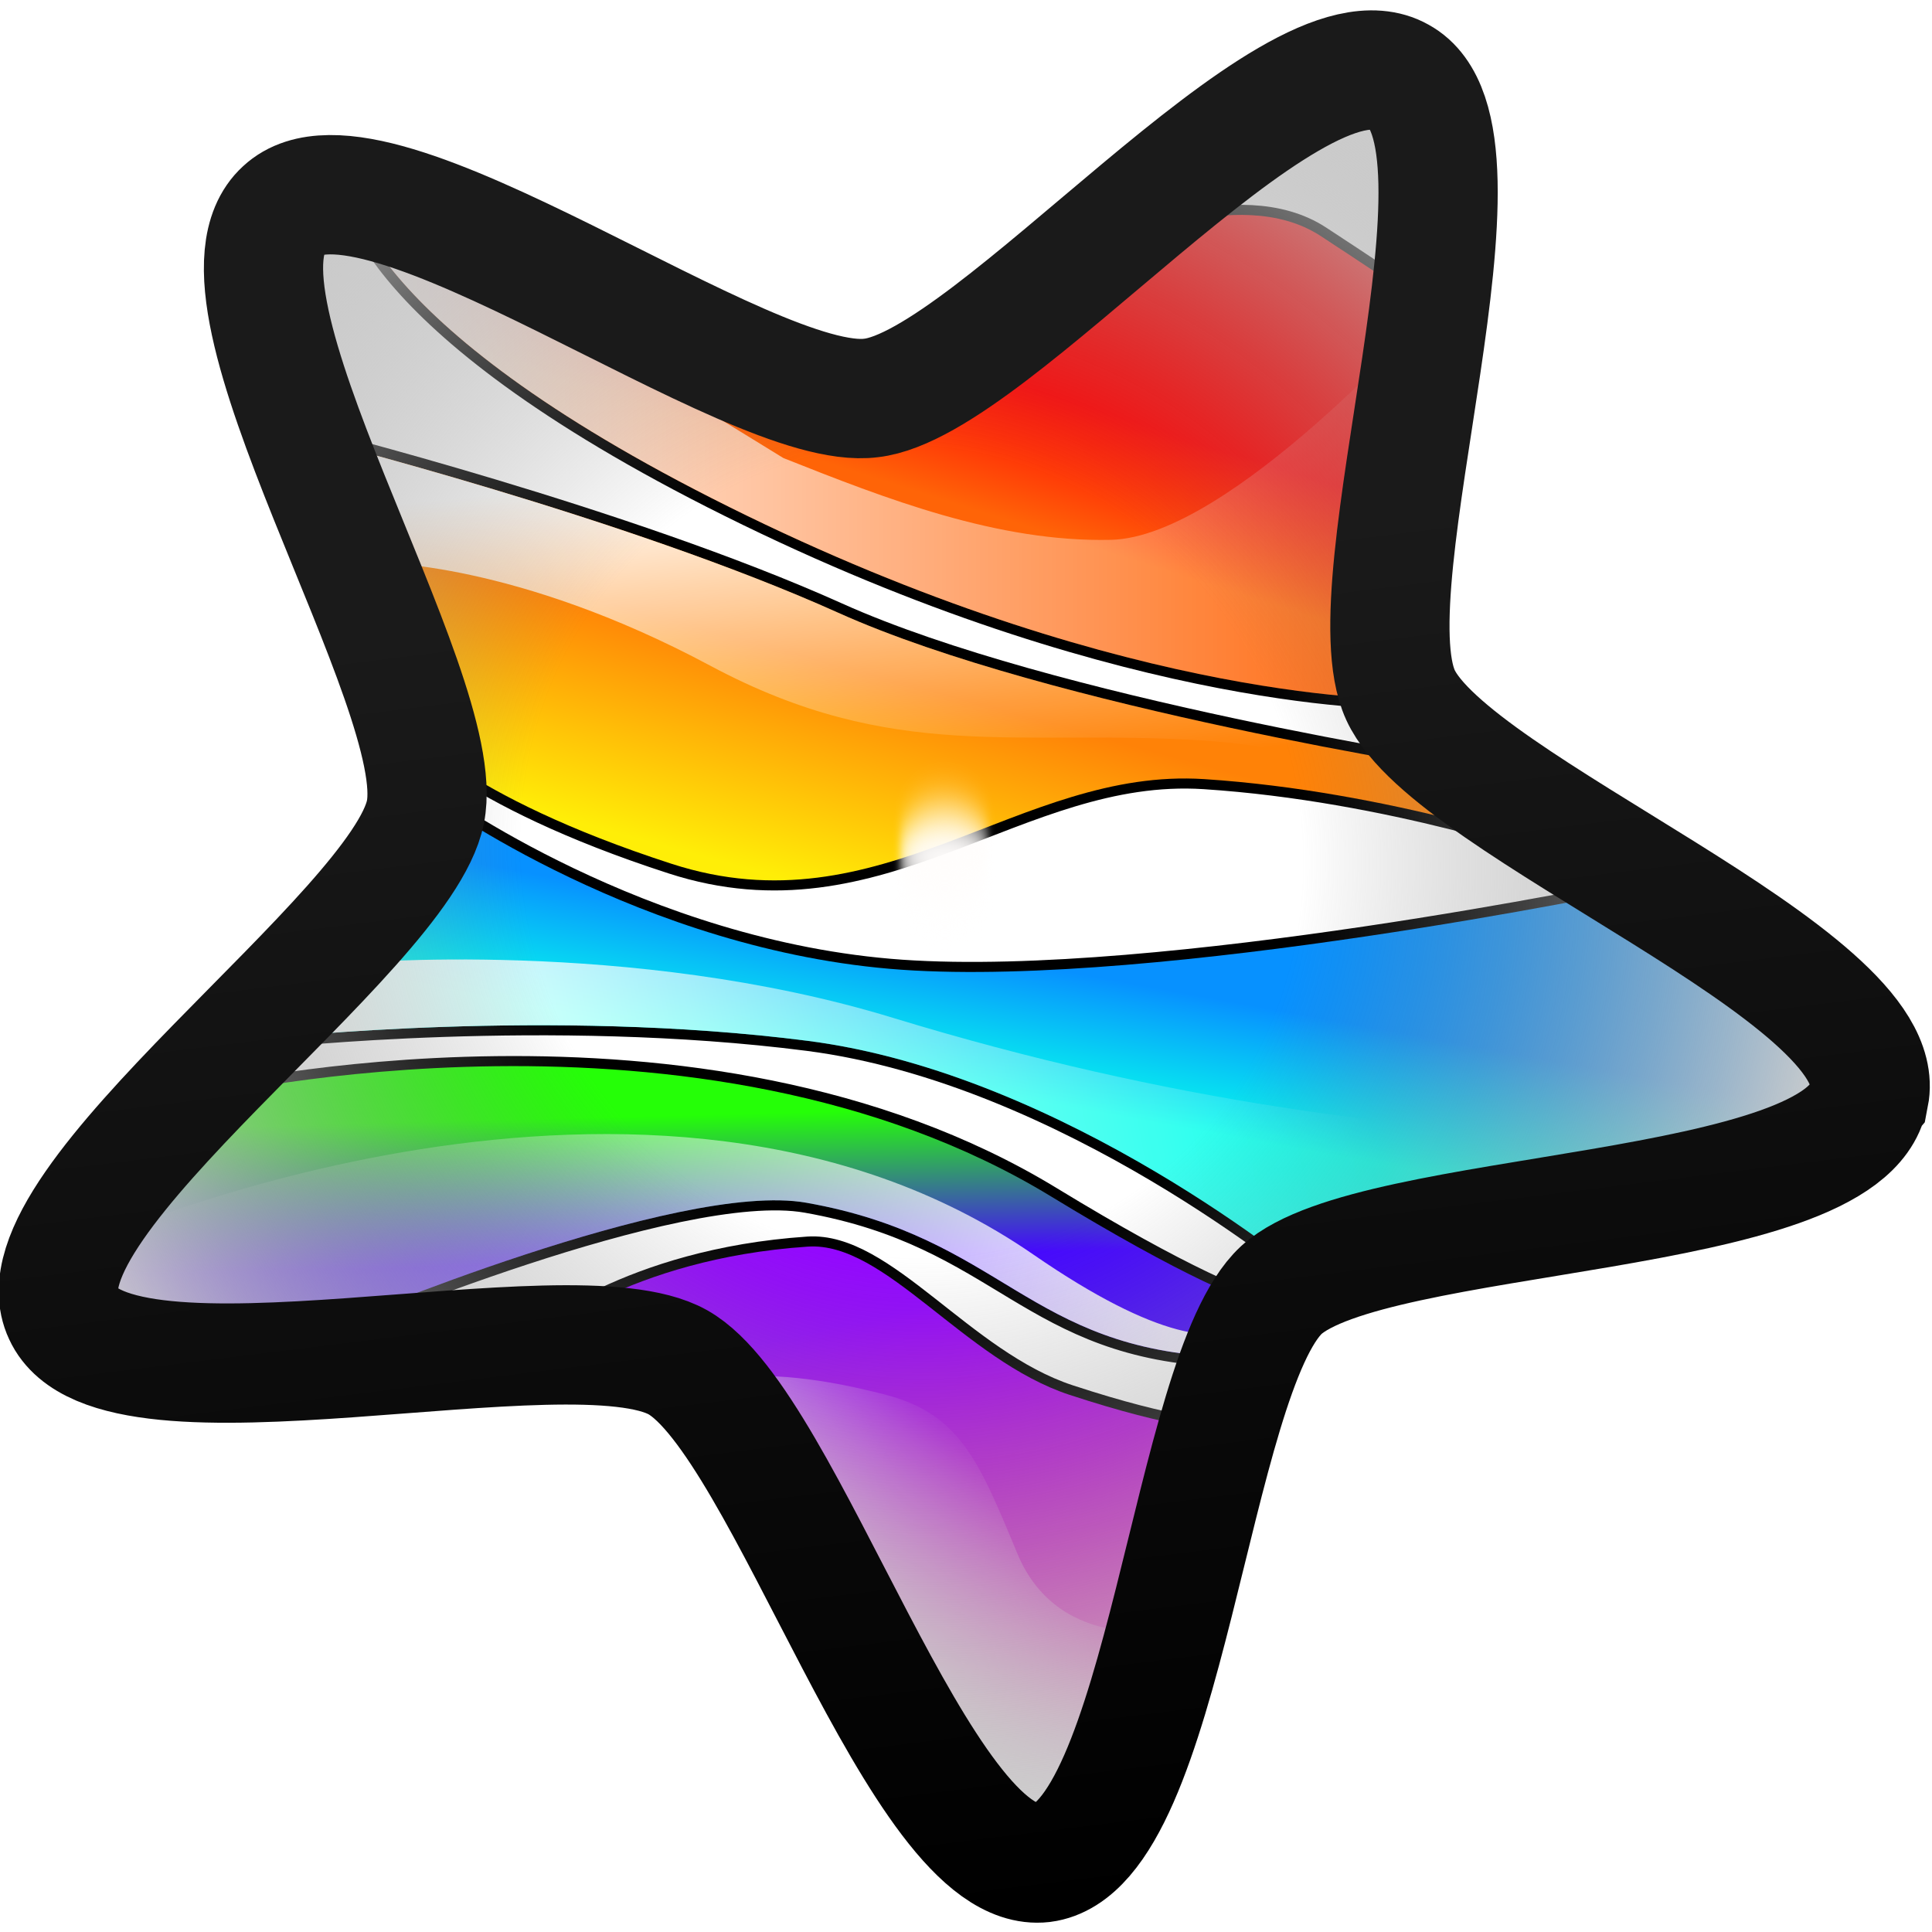
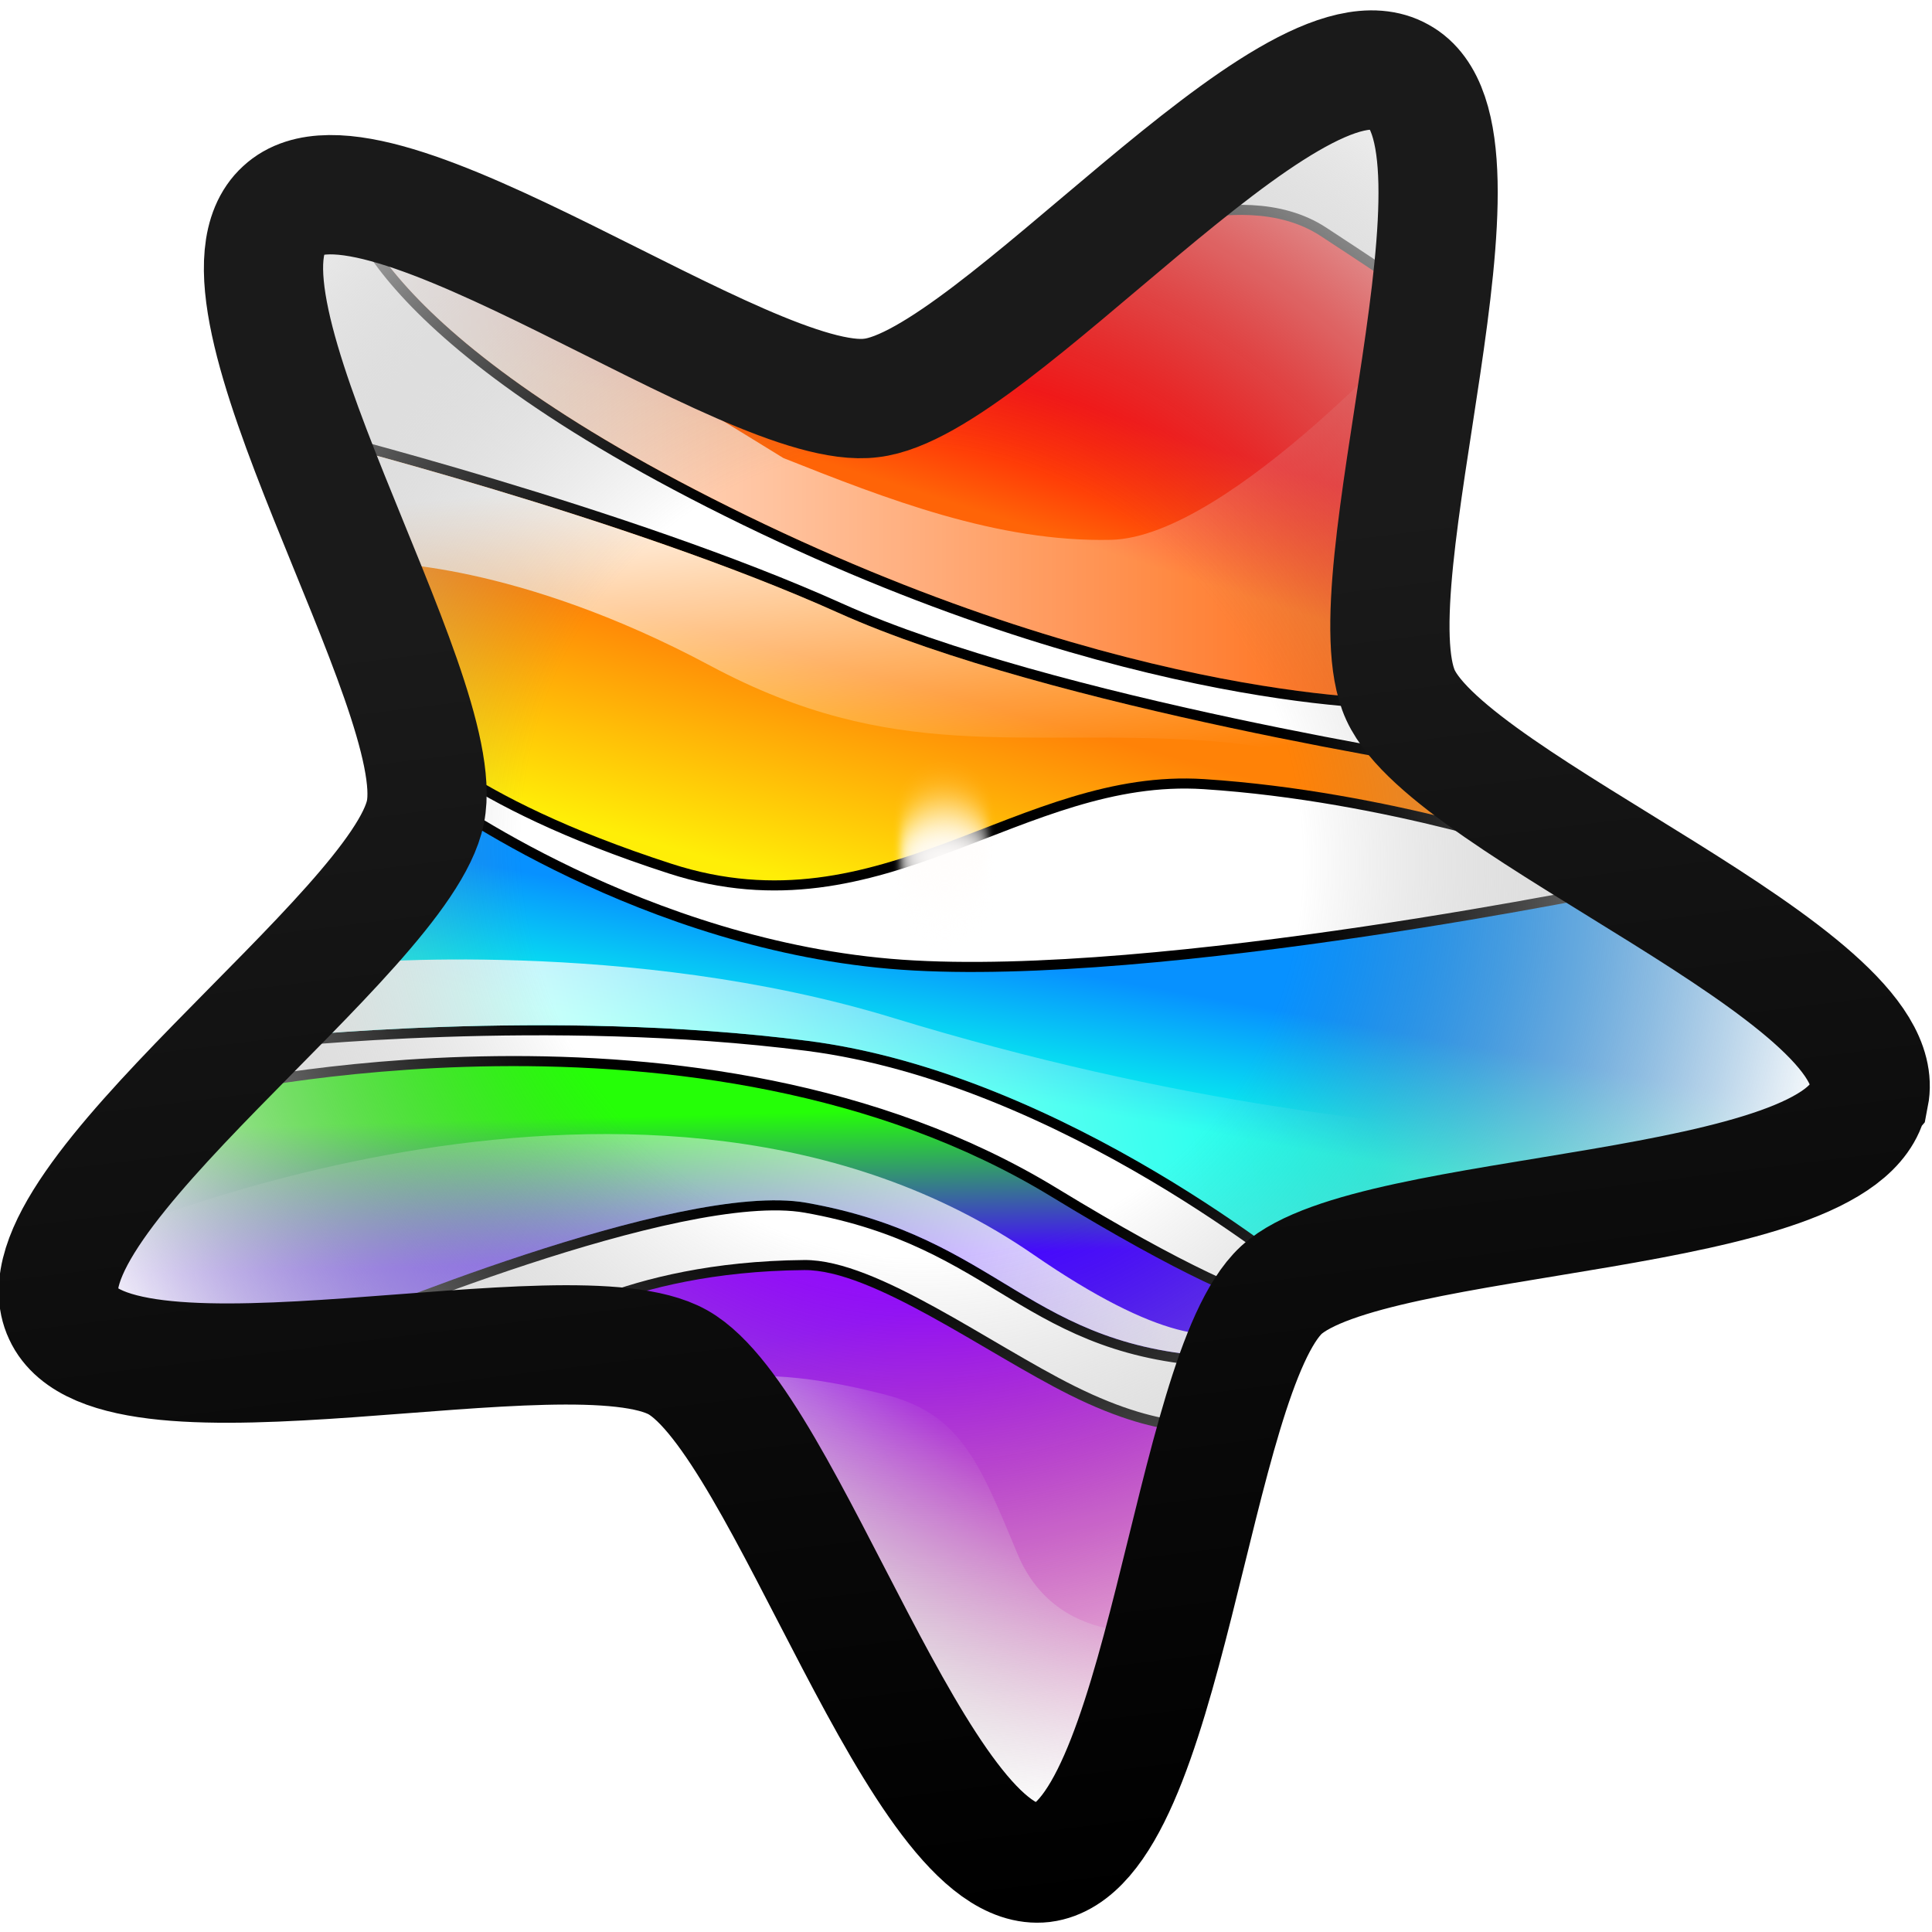
<svg xmlns="http://www.w3.org/2000/svg" xmlns:xlink="http://www.w3.org/1999/xlink" viewBox="0 0 48 48">
  <defs>
    <linearGradient id="k">
      <stop offset="0" stop-color="#9307ff" />
      <stop offset="1" stop-color="#ff07b5" />
    </linearGradient>
    <linearGradient id="j">
      <stop offset="0" stop-color="#25ff07" />
      <stop offset="1" stop-color="#4507ff" />
    </linearGradient>
    <linearGradient id="i">
      <stop offset="0" stop-color="#0791ff" />
      <stop offset="1" stop-color="#07ffeb" />
    </linearGradient>
    <linearGradient id="h">
      <stop offset="0" stop-color="#ff0707" />
      <stop offset="1" stop-color="#ff6407" />
    </linearGradient>
    <linearGradient id="g">
      <stop offset="0" stop-color="#ff8207" />
      <stop offset="1" stop-color="#ffee07" />
    </linearGradient>
    <linearGradient id="f">
      <stop offset="0" stop-color="#fff" />
      <stop offset="1" stop-color="#fff" stop-opacity="0" />
    </linearGradient>
    <linearGradient id="e">
      <stop offset="0" stop-color="#fff" />
      <stop offset="1" stop-color="#fff" stop-opacity="0" />
    </linearGradient>
    <linearGradient id="d">
      <stop offset="0" stop-color="#fff" />
      <stop offset="1" stop-color="#fff" stop-opacity="0" />
    </linearGradient>
    <linearGradient id="c">
      <stop offset="0" stop-color="#fff" />
      <stop offset="1" stop-color="#fff" stop-opacity="0" />
    </linearGradient>
    <linearGradient id="b">
      <stop offset="0" stop-color="#fff" />
      <stop offset="1" stop-color="#fff" stop-opacity="0" />
    </linearGradient>
    <linearGradient id="a">
      <stop offset="0" stop-color="#1a1a1a" />
      <stop offset="1" />
    </linearGradient>
    <linearGradient id="l">
      <stop offset="0" stop-color="#ffae05" stop-opacity="0" />
      <stop offset=".416" stop-color="#7b7b7b" stop-opacity="0" />
-       <stop offset="1" stop-color="#cecece" />
+       <stop offset="1" stop-color="#fff" />
    </linearGradient>
    <linearGradient xlink:href="#a" id="x" x1="5.83" x2="12.91" y1="6.7" y2="13.2" gradientUnits="userSpaceOnUse" />
    <linearGradient xlink:href="#b" id="v" x1="8.72" x2="35.557" y1="11.07" y2="11.07" gradientUnits="userSpaceOnUse" />
    <linearGradient xlink:href="#c" id="t" x1="10.167" x2="11.013" y1="12.498" y2="20.692" gradientUnits="userSpaceOnUse" />
    <linearGradient xlink:href="#d" id="r" x1="8.106" x2="32.966" y1="27.055" y2="22.165" gradientUnits="userSpaceOnUse" />
    <linearGradient xlink:href="#e" id="p" x1="30.564" x2="3.419" y1="35.787" y2="27.681" gradientUnits="userSpaceOnUse" />
    <linearGradient xlink:href="#f" id="n" x1="24.947" x2="29.248" y1="44.997" y2="40.399" gradientUnits="userSpaceOnUse" />
    <linearGradient xlink:href="#g" id="s" x1="20.563" x2="19.137" y1="16.473" y2="21.736" gradientUnits="userSpaceOnUse" />
    <linearGradient xlink:href="#h" id="u" x1="28.032" x2="27.037" y1="10.432" y2="13.568" gradientUnits="userSpaceOnUse" />
    <linearGradient xlink:href="#i" id="q" x1="26.912" x2="26.317" y1="24.209" y2="27.451" gradientUnits="userSpaceOnUse" />
    <linearGradient xlink:href="#j" id="o" x1="19.152" x2="19.243" y1="27.653" y2="31.268" gradientUnits="userSpaceOnUse" />
    <linearGradient xlink:href="#k" id="m" x1="22.89" x2="25.245" y1="32.462" y2="42.721" gradientUnits="userSpaceOnUse" />
    <radialGradient xlink:href="#l" id="w" cx="7.18" cy="8.2" r="6.59" fx="7.18" fy="8.2" gradientTransform="matrix(.9 .5558 -.5314 .8606 5.08 -2.85)" gradientUnits="userSpaceOnUse" />
    <filter id="y" width="1.832" height="1.832" x="-.416" y="-.416" color-interpolation-filters="sRGB">
      <feGaussianBlur stdDeviation=".13" />
    </filter>
  </defs>
  <g paint-order="markers stroke fill">
-     <path fill="url(#m)" stroke="#000" stroke-linecap="round" stroke-linejoin="round" stroke-width=".5" d="M13.306 33.265s2.293-1.993 6.765-2.293c1.919-.13 3.872 2.819 6.503 3.683 2.631.865 3.684.865 3.684.865l-4.06 11.088-7.912-11.295Z" />
+     <path fill="url(#m)" stroke="#000" stroke-linecap="round" stroke-linejoin="round" stroke-width=".5" d="M13.306 33.265s2.189-1.668 6.672-1.71c1.693-.017 4.491 2.048 6.596 3.1 2.477 1.239 3.684.865 3.684.865l-4.06 11.088-7.912-11.295Z" />
    <path fill="url(#n)" d="M17.186 34.62s.858-.982 4.773.02c1.862.476 2.33 1.57 3.313 3.949 1.057 2.56 3.976 1.874 3.976 1.874l-3.05 6.145-5.919-7.92z" />
    <path fill="url(#o)" stroke="#000" stroke-linecap="round" stroke-linejoin="round" stroke-width=".5" d="M8.42 32.889s8.425-3.571 11.614-3.007c4.886.864 5.488 3.646 10.412 3.834 1.127.043 2.368-1.203 2.368-1.203s-.214 1.166-6.691-2.782c-8.758-5.337-21.011-2.48-21.011-2.48l-3.57 4.66 1.24 1.654z" />
    <path fill="url(#p)" d="M8.42 32.889s8.425-3.571 11.614-3.007c4.886.864 5.488 3.646 10.412 3.834 1.127.043 1.225-2.266 1.225-2.266s.245 4.022-6-.283c-9.475-6.534-23.35-.328-23.35-.328L2.1 33.054l2.25.83z" />
    <path fill="url(#q)" stroke="#000" stroke-linecap="round" stroke-linejoin="round" stroke-width=".5" d="M10.75 19.846s5.187 3.796 11.652 4.247c6.465.451 18.192-1.992 18.192-1.992l5.3 4.097-.414 2.143-12.93 3.42s-6.05-5.074-12.479-5.901c-6.427-.827-13.268-.075-13.268-.075z" />
    <path fill="url(#r)" d="M8.624 23.939s7.018-.651 13.565 1.35c13.841 4.232 23.694 2.686 23.694 2.686l-.84 1.014-3.124.867-9.369 1.905s-6.05-5.074-12.479-5.901c-6.427-.827-13.268-.075-13.268-.075z" />
    <path fill="url(#s)" stroke="#000" stroke-linecap="round" stroke-linejoin="round" stroke-width=".5" d="M38.715 21.124s-4.172-1.466-8.796-1.767c-4.623-.3-8.006 3.797-13.23 2.105-5.225-1.691-6.616-3.458-6.616-3.458L7.63 10.863s7.931 1.992 13.193 4.36c5.262 2.368 15.561 3.946 15.561 3.946z" />
    <path fill="url(#t)" d="M38.715 21.124S34.524 18.7 29.9 18.399c-4.624-.3-7.687.582-12.254-1.86-4.842-2.591-8.25-2.557-8.25-2.557l-1.767-3.12s7.931 1.993 13.193 4.36c5.262 2.369 15.561 3.947 15.561 3.947z" />
    <path fill="url(#u)" stroke="#000" stroke-linecap="round" stroke-linejoin="round" stroke-width=".5" d="M34.843 17.365s-6.615.15-16.275-4.548C8.908 8.12 8.72 4.774 8.72 4.774l12.178 5.224 6.465-3.796s3.383-1.692 5.45-.338c2.068 1.353 2.744 1.841 2.744 1.841z" />
    <path fill="url(#v)" d="M34.843 17.365s-6.615.15-16.275-4.548C8.908 8.12 8.72 4.774 8.72 4.774l10.743 6.606c2.549 1.012 5.318 2.096 8.141 2.032 2.965-.068 7.953-5.707 7.953-5.707z" />
  </g>
  <path fill="url(#w)" fill-rule="evenodd" stroke="url(#x)" stroke-width=".85" d="M13.51 5.1c.44.77-2.18 2.89-2.29 3.76-.1.88 1.95 3.55 1.36 4.2-.6.64-3.43-1.19-4.3-1.02-.86.17-2.76 2.95-3.56 2.58-.8-.36.07-3.62-.36-4.39C3.93 9.46.69 8.51.8 7.63c.1-.87 3.47-1.05 4.06-1.7.6-.64.51-4.01 1.38-4.18.86-.18 2.07 2.97 2.87 3.34.8.37 3.97-.76 4.4 0z" enable-background="accumulate" overflow="visible" style="marker:none" transform="matrix(2.647 2.2616 -2.267 2.6553 22.22 -16.85)" />
  <path fill="#fffdfc" fill-rule="evenodd" d="M8.5 7.99a.37.37 0 0 1-.38.37.37.37 0 0 1-.37-.37.37.37 0 0 1 .37-.38.37.37 0 0 1 .37.37" filter="url(#y)" transform="rotate(36.96 28.44 21) scale(3.0331)" />
</svg>
